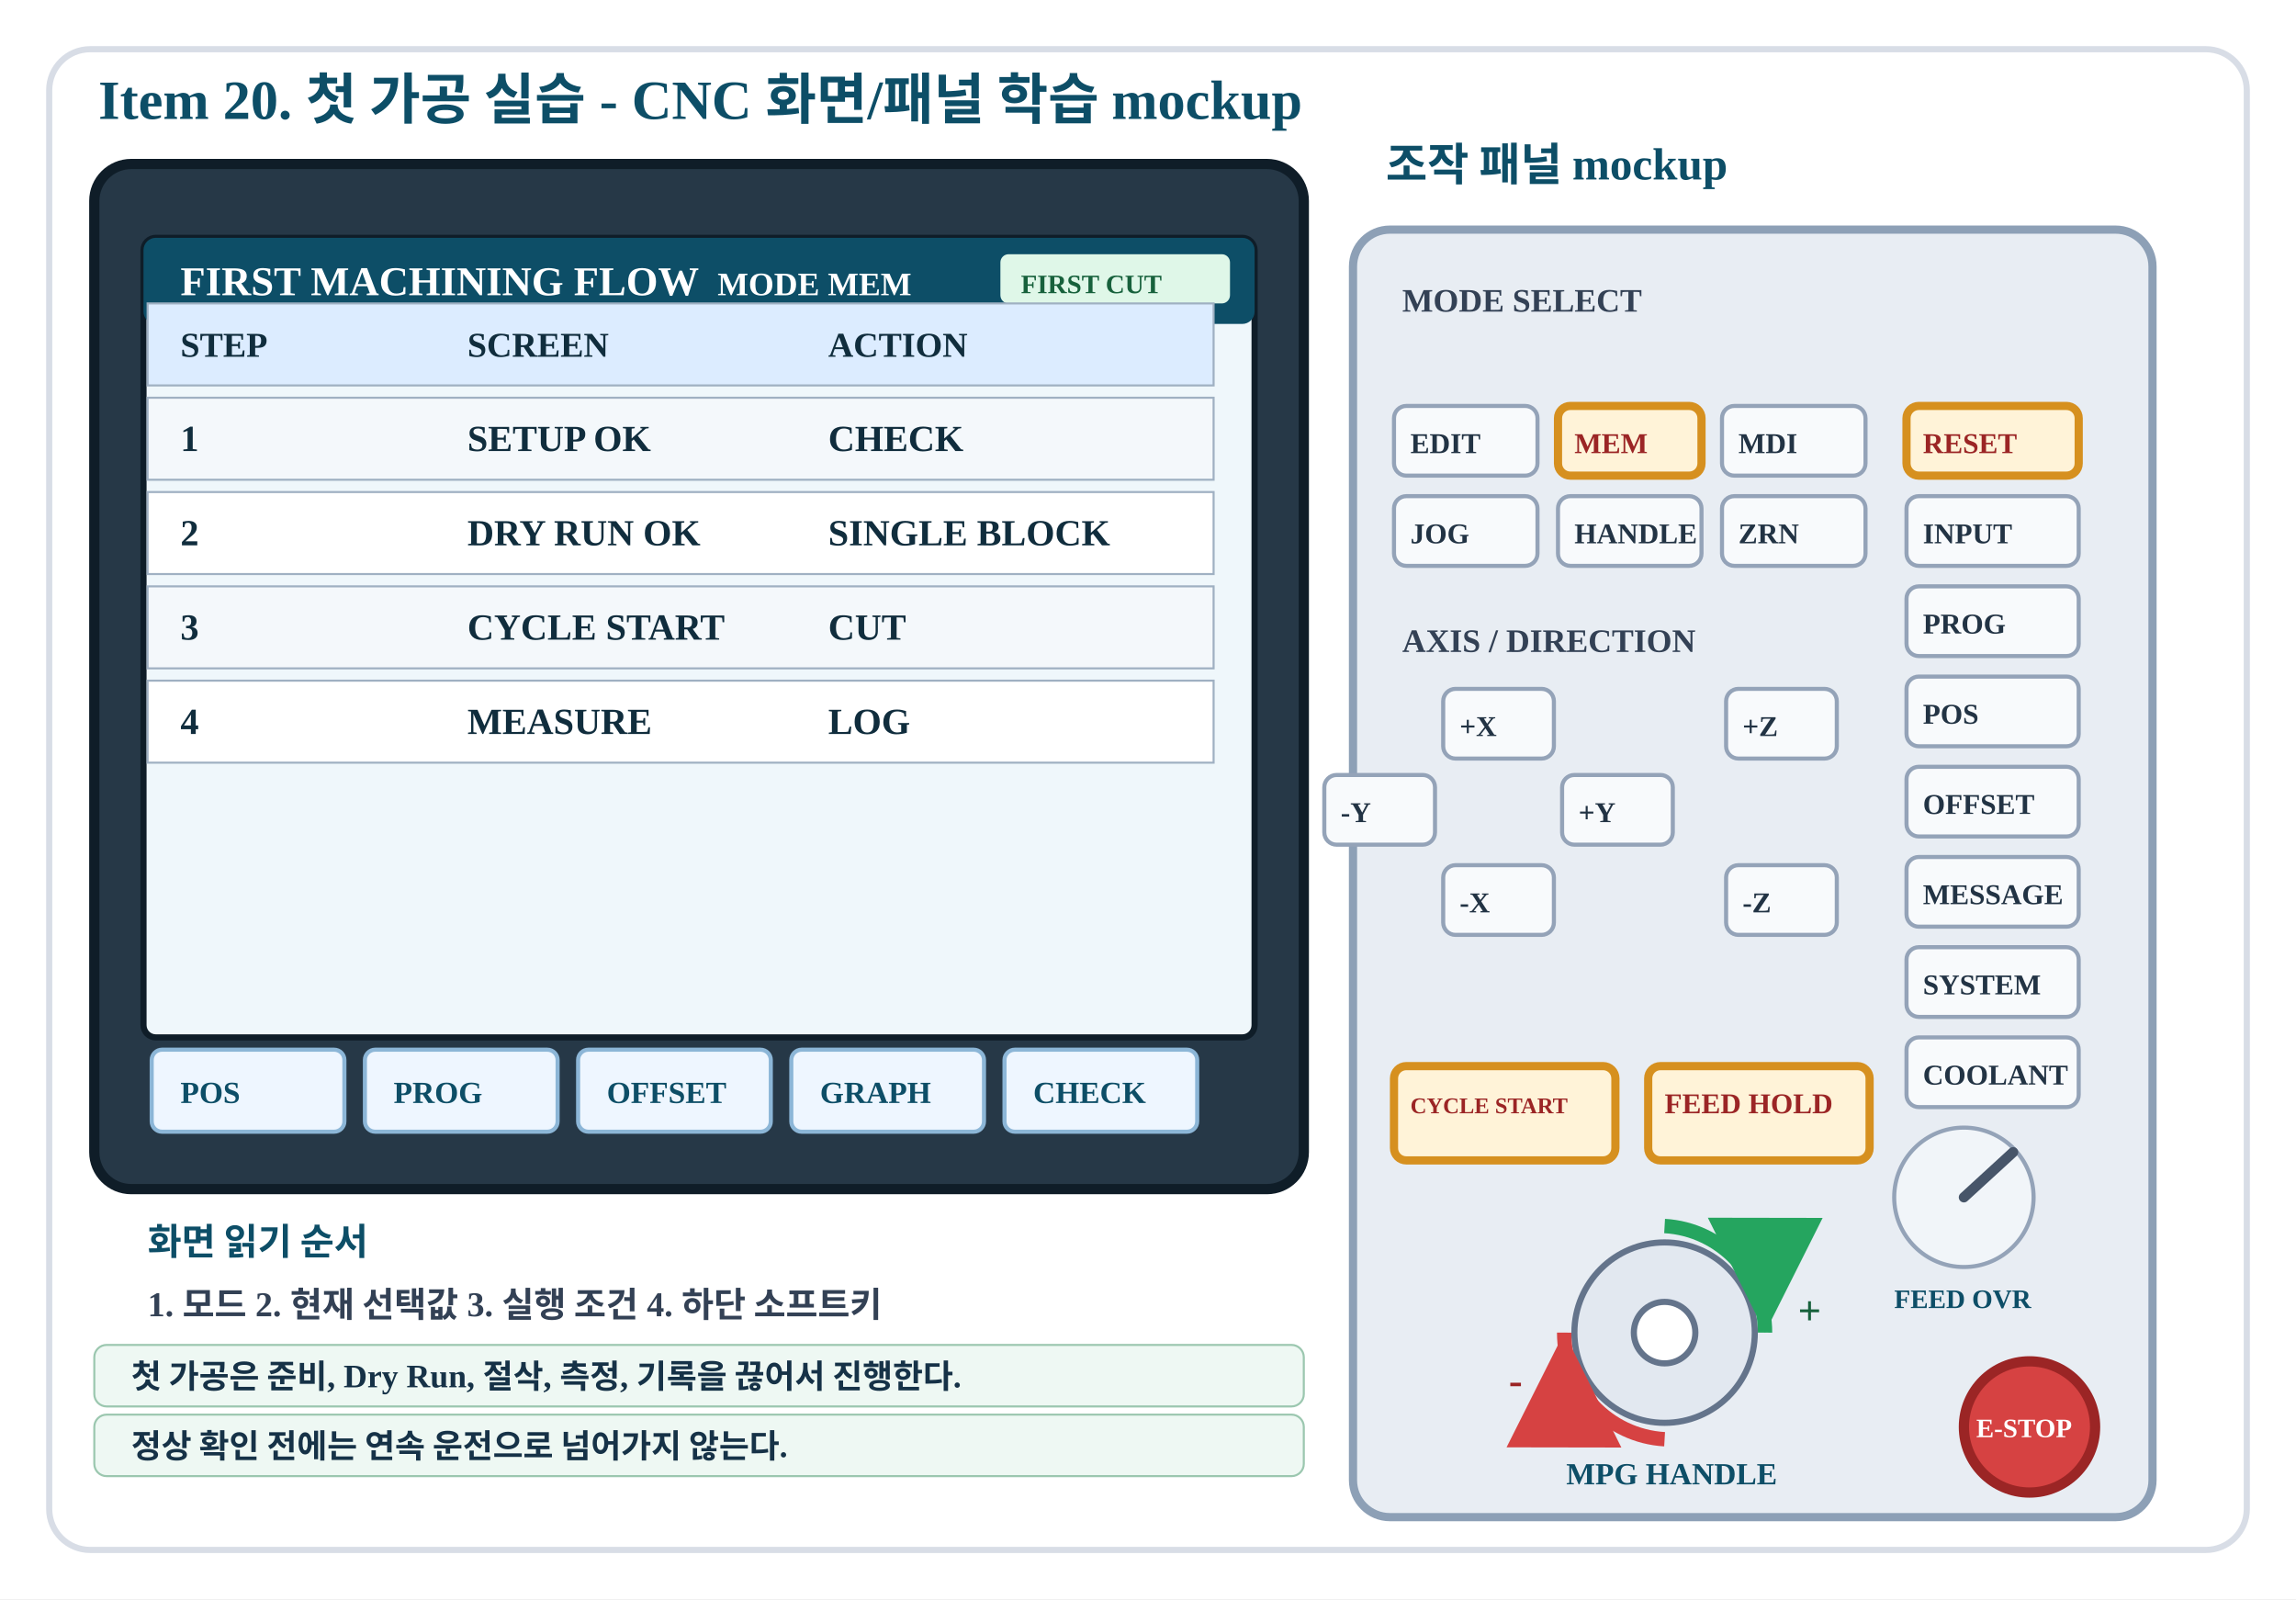
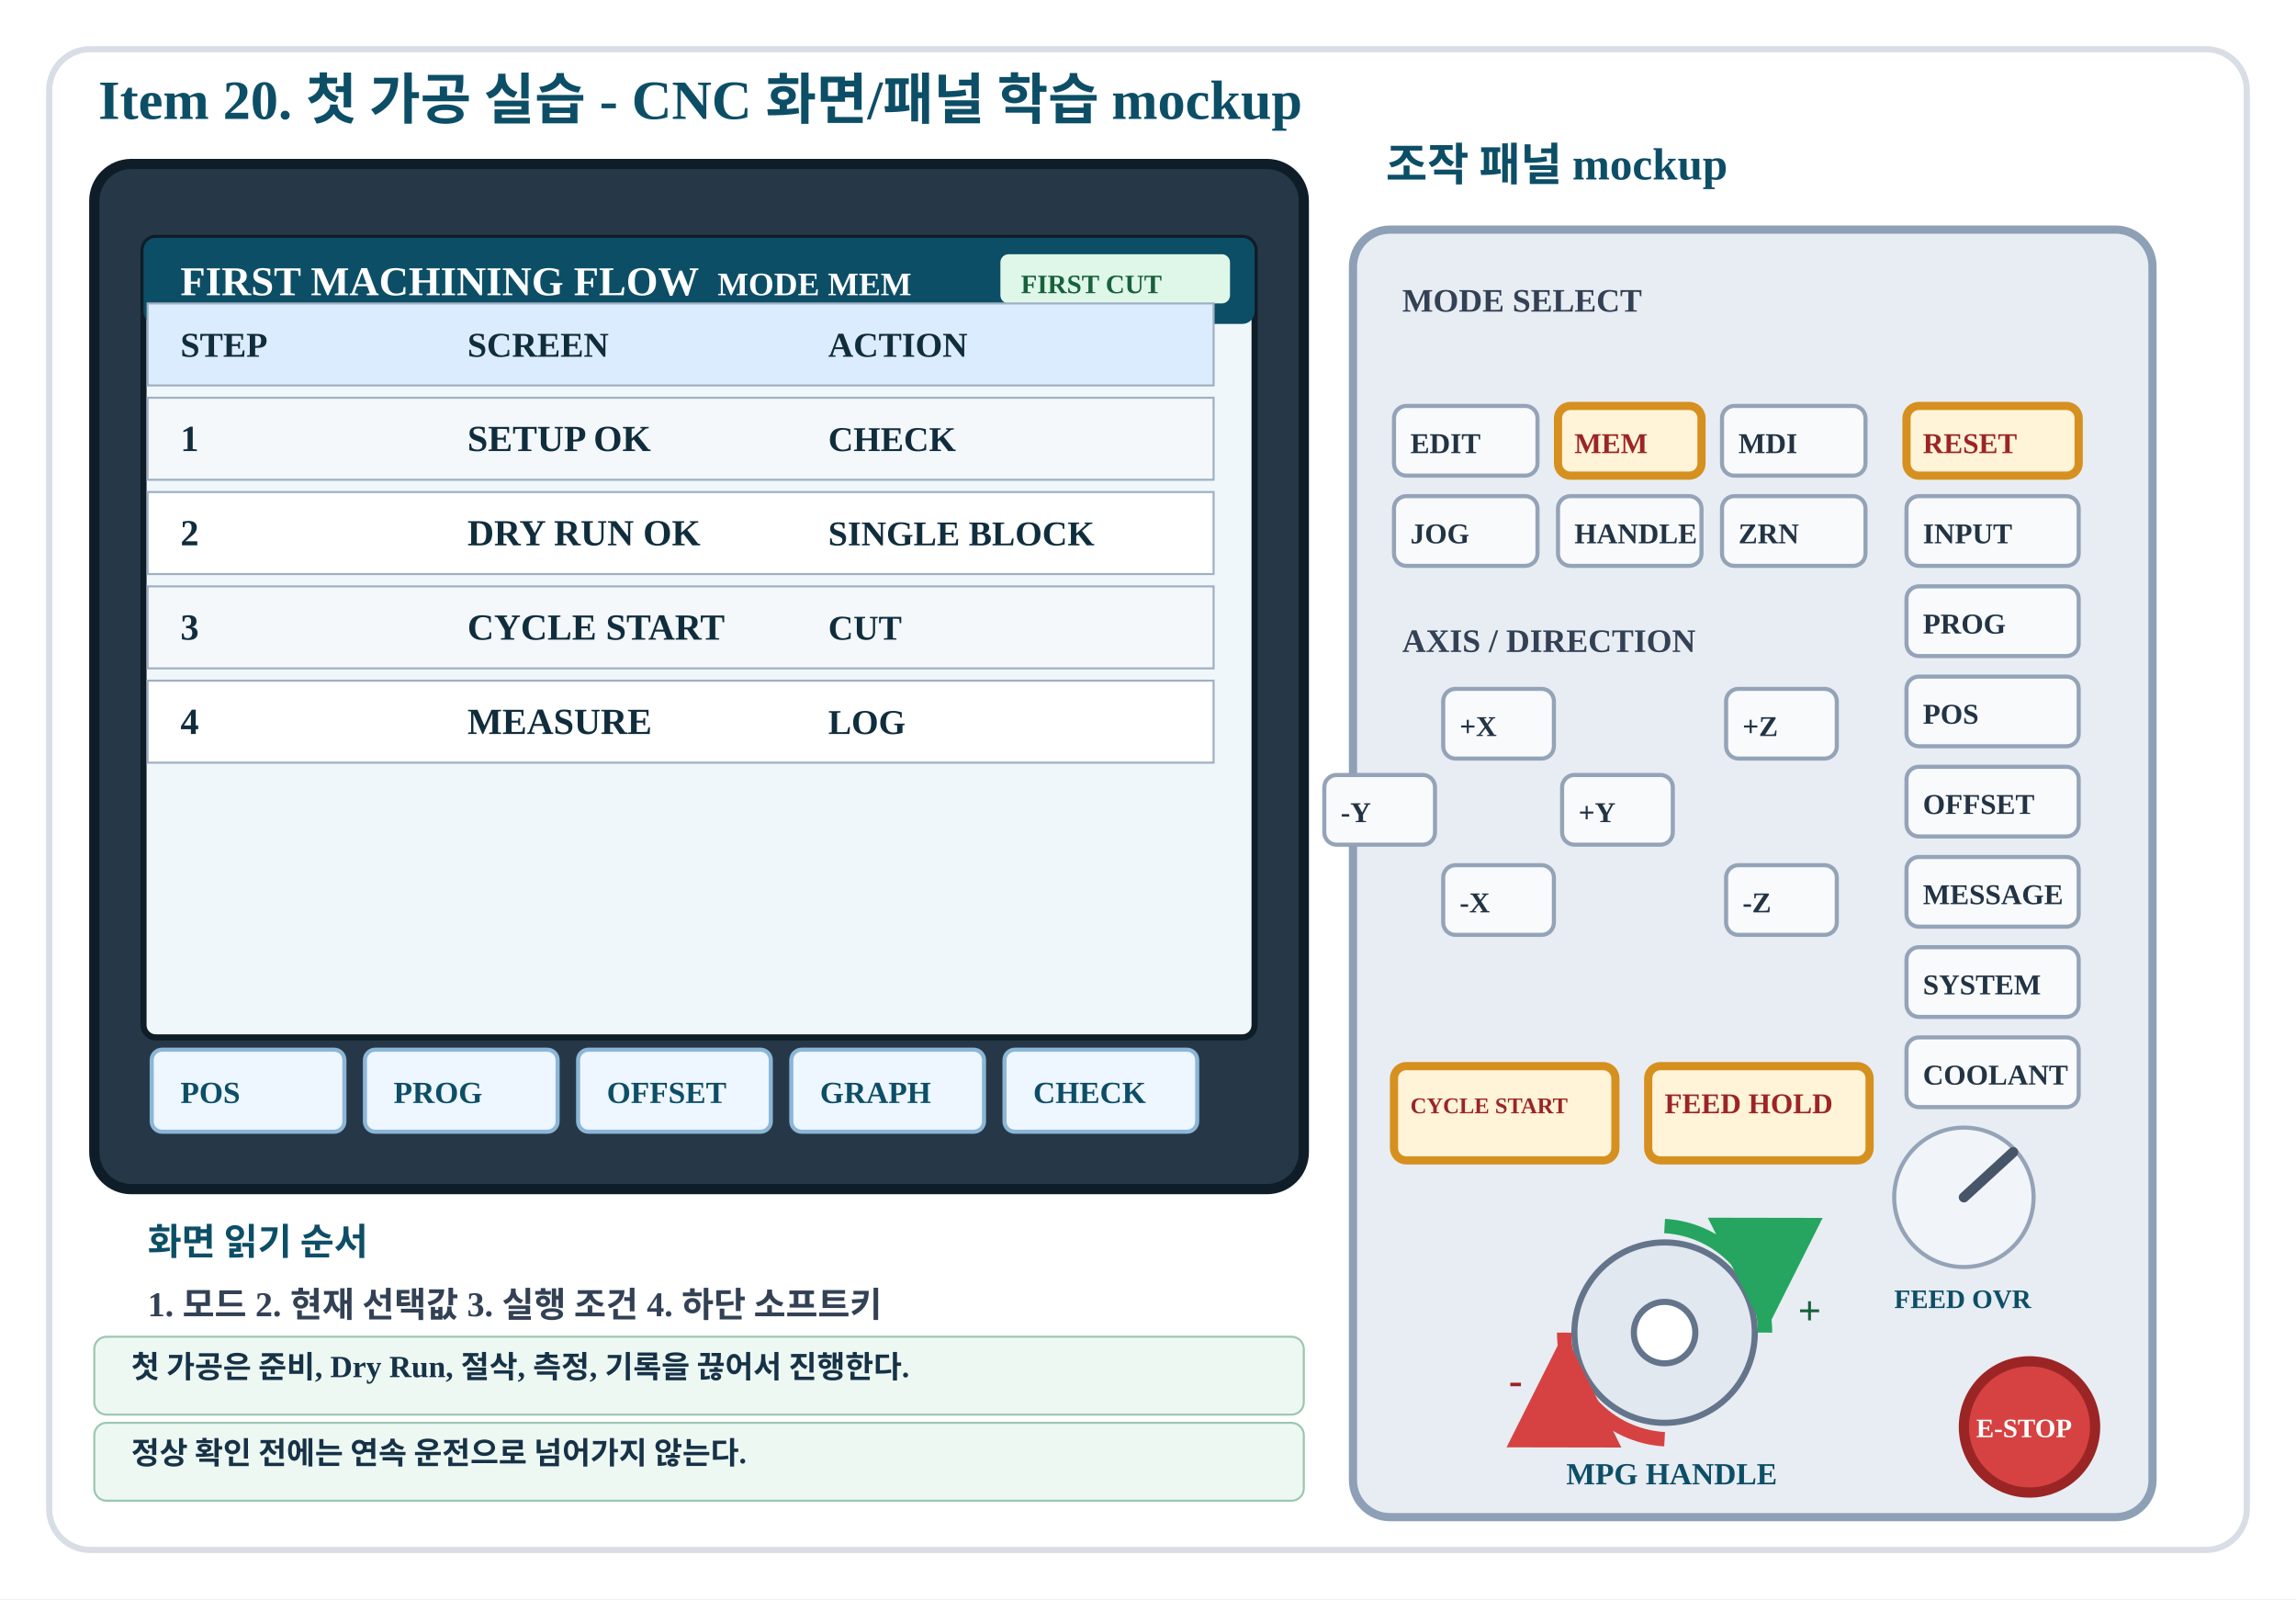
<svg xmlns="http://www.w3.org/2000/svg" width="1120" height="780" viewBox="0 0 1120 780" role="img" aria-labelledby="title desc">
  <defs>
    <marker id="arrow-red" markerWidth="12" markerHeight="12" refX="10" refY="6" orient="auto">
      <path d="M2,2 L10,6 L2,10 Z" fill="#d64242" />
    </marker>
    <marker id="arrow-green" markerWidth="12" markerHeight="12" refX="10" refY="6" orient="auto">
      <path d="M2,2 L10,6 L2,10 Z" fill="#25a55f" />
    </marker>
  </defs>
  <rect width="1120" height="780" fill="#ffffff" />
  <rect x="24" y="24" width="1072" height="732" rx="20" fill="#ffffff" stroke="#d8dde6" stroke-width="3" />
  <text x="48" y="58" font-size="27" font-weight="800" fill="#0d4e67">Item 20. 첫 가공 실습 - CNC 화면/패널 학습 mockup</text>
  <g>
    <rect x="46" y="80" width="590" height="500" rx="18" fill="#263847" stroke="#0f1d28" stroke-width="5" />
    <rect x="70" y="116" width="542" height="390" rx="6" fill="#eff7fb" stroke="#0f1d28" stroke-width="3" />
    <rect x="70" y="116" width="542" height="42" rx="6" fill="#0d4e67" stroke="#0d4e67" stroke-width="0" />
    <text x="88" y="144" font-size="20" font-weight="800" fill="#ffffff">FIRST MACHINING FLOW</text>
    <text x="350" y="144" font-size="16" font-weight="800" fill="#ffffff">MODE MEM</text>
    <rect x="488" y="124" width="112" height="24" rx="4" fill="#dff7e8" stroke="none" stroke-width="0" />
    <text x="498" y="143" font-size="13" font-weight="800" fill="#17613c">FIRST CUT</text>
    <rect x="72" y="148" width="520" height="40" rx="0" fill="#dcecff" stroke="#9fb0c2" stroke-width="1" />
    <text x="88" y="174" font-size="17" font-weight="800" fill="#102d3d">STEP</text>
    <text x="228" y="174" font-size="17" font-weight="800" fill="#102d3d">SCREEN</text>
-     <text x="404" y="174" font-size="17" font-weight="800" fill="#102d3d">ACTION</text>
+     <text x="404" y="174" font-size="17" font-weight="800" fill="#102d3d">
+       <tspan x="404" dy="0">ACTION</tspan>
+     </text>
    <rect x="72" y="194" width="520" height="40" rx="0" fill="#f4f8fb" stroke="#9fb0c2" stroke-width="1" />
    <text x="88" y="220" font-size="18" font-weight="600" fill="#102d3d">1</text>
    <text x="228" y="220" font-size="18" font-weight="600" fill="#102d3d">SETUP OK</text>
-     <text x="404" y="220" font-size="18" font-weight="600" fill="#102d3d">CHECK</text>
+     <text x="404" y="220" font-size="17" font-weight="600" fill="#102d3d">
+       <tspan x="404" dy="0">CHECK</tspan>
+     </text>
    <rect x="72" y="240" width="520" height="40" rx="0" fill="#ffffff" stroke="#9fb0c2" stroke-width="1" />
    <text x="88" y="266" font-size="18" font-weight="600" fill="#102d3d">2</text>
    <text x="228" y="266" font-size="18" font-weight="600" fill="#102d3d">DRY RUN OK</text>
-     <text x="404" y="266" font-size="18" font-weight="600" fill="#102d3d">SINGLE BLOCK</text>
+     <text x="404" y="266" font-size="17" font-weight="600" fill="#102d3d">
+       <tspan x="404" dy="0">SINGLE BLOCK</tspan>
+     </text>
    <rect x="72" y="286" width="520" height="40" rx="0" fill="#f4f8fb" stroke="#9fb0c2" stroke-width="1" />
    <text x="88" y="312" font-size="18" font-weight="600" fill="#102d3d">3</text>
    <text x="228" y="312" font-size="18" font-weight="600" fill="#102d3d">CYCLE START</text>
-     <text x="404" y="312" font-size="18" font-weight="600" fill="#102d3d">CUT</text>
+     <text x="404" y="312" font-size="17" font-weight="600" fill="#102d3d">
+       <tspan x="404" dy="0">CUT</tspan>
+     </text>
    <rect x="72" y="332" width="520" height="40" rx="0" fill="#ffffff" stroke="#9fb0c2" stroke-width="1" />
    <text x="88" y="358" font-size="18" font-weight="600" fill="#102d3d">4</text>
    <text x="228" y="358" font-size="18" font-weight="600" fill="#102d3d">MEASURE</text>
-     <text x="404" y="358" font-size="18" font-weight="600" fill="#102d3d">LOG</text>
+     <text x="404" y="358" font-size="17" font-weight="600" fill="#102d3d">
+       <tspan x="404" dy="0">LOG</tspan>
+     </text>
    <rect x="74" y="512" width="94" height="40" rx="5" fill="#eef6ff" stroke="#8cb6d7" stroke-width="2" />
    <text x="88" y="538" font-size="15" font-weight="800" fill="#0d4e67">POS</text>
    <rect x="178" y="512" width="94" height="40" rx="5" fill="#eef6ff" stroke="#8cb6d7" stroke-width="2" />
    <text x="192" y="538" font-size="15" font-weight="800" fill="#0d4e67">PROG</text>
    <rect x="282" y="512" width="94" height="40" rx="5" fill="#eef6ff" stroke="#8cb6d7" stroke-width="2" />
    <text x="296" y="538" font-size="15" font-weight="800" fill="#0d4e67">OFFSET</text>
    <rect x="386" y="512" width="94" height="40" rx="5" fill="#eef6ff" stroke="#8cb6d7" stroke-width="2" />
    <text x="400" y="538" font-size="15" font-weight="800" fill="#0d4e67">GRAPH</text>
    <rect x="490" y="512" width="94" height="40" rx="5" fill="#eef6ff" stroke="#8cb6d7" stroke-width="2" />
    <text x="504" y="538" font-size="15" font-weight="800" fill="#0d4e67">CHECK</text>
    <text x="72" y="612" font-size="18" font-weight="800" fill="#0d4e67">화면 읽기 순서</text>
    <text x="72" y="642" font-size="17" font-weight="700" fill="#334155">1. 모드  2. 현재 선택값  3. 실행 조건  4. 하단 소프트키</text>
  </g>
  <g>
    <text x="676" y="88" font-size="22" font-weight="800" fill="#0d4e67">조작 패널 mockup</text>
    <rect x="660" y="112" width="390" height="628" rx="18" fill="#e8edf3" stroke="#8da0b6" stroke-width="4" />
    <text x="684" y="152" font-size="16" font-weight="800" fill="#334155">MODE SELECT</text>
    <rect x="680" y="198" width="70" height="34" rx="6" fill="#f8fafc" stroke="#94a3b8" stroke-width="2" />
    <text x="688" y="221" font-size="14" font-weight="800" fill="#223344">EDIT</text>
    <rect x="760" y="198" width="70" height="34" rx="6" fill="#fff3d8" stroke="#d6901f" stroke-width="4" />
    <text x="768" y="221" font-size="14" font-weight="800" fill="#9b2525">MEM</text>
    <rect x="840" y="198" width="70" height="34" rx="6" fill="#f8fafc" stroke="#94a3b8" stroke-width="2" />
    <text x="848" y="221" font-size="14" font-weight="800" fill="#223344">MDI</text>
    <rect x="680" y="242" width="70" height="34" rx="6" fill="#f8fafc" stroke="#94a3b8" stroke-width="2" />
    <text x="688" y="265" font-size="14" font-weight="800" fill="#223344">JOG</text>
    <rect x="760" y="242" width="70" height="34" rx="6" fill="#f8fafc" stroke="#94a3b8" stroke-width="2" />
    <text x="768" y="265" font-size="14" font-weight="800" fill="#223344">HANDLE</text>
    <rect x="840" y="242" width="70" height="34" rx="6" fill="#f8fafc" stroke="#94a3b8" stroke-width="2" />
    <text x="848" y="265" font-size="14" font-weight="800" fill="#223344">ZRN</text>
    <rect x="704" y="336" width="54" height="34" rx="6" fill="#f8fafc" stroke="#94a3b8" stroke-width="2" />
    <text x="712" y="359" font-size="14" font-weight="800" fill="#223344">+X</text>
    <rect x="704" y="422" width="54" height="34" rx="6" fill="#f8fafc" stroke="#94a3b8" stroke-width="2" />
    <text x="712" y="445" font-size="14" font-weight="800" fill="#223344">-X</text>
    <rect x="762" y="378" width="54" height="34" rx="6" fill="#f8fafc" stroke="#94a3b8" stroke-width="2" />
    <text x="770" y="401" font-size="14" font-weight="800" fill="#223344">+Y</text>
    <rect x="646" y="378" width="54" height="34" rx="6" fill="#f8fafc" stroke="#94a3b8" stroke-width="2" />
    <text x="654" y="401" font-size="14" font-weight="800" fill="#223344">-Y</text>
    <rect x="842" y="336" width="54" height="34" rx="6" fill="#f8fafc" stroke="#94a3b8" stroke-width="2" />
    <text x="850" y="359" font-size="14" font-weight="800" fill="#223344">+Z</text>
    <rect x="842" y="422" width="54" height="34" rx="6" fill="#f8fafc" stroke="#94a3b8" stroke-width="2" />
    <text x="850" y="445" font-size="14" font-weight="800" fill="#223344">-Z</text>
    <rect x="680" y="520" width="108" height="46" rx="6" fill="#fff3d8" stroke="#d6901f" stroke-width="4" />
    <text x="688" y="543" font-size="11" font-weight="800" fill="#9b2525">CYCLE START</text>
    <rect x="804" y="520" width="108" height="46" rx="6" fill="#fff3d8" stroke="#d6901f" stroke-width="4" />
    <text x="812" y="543" font-size="14" font-weight="800" fill="#9b2525">FEED HOLD</text>
    <rect x="930" y="198" width="84" height="34" rx="6" fill="#fff3d8" stroke="#d6901f" stroke-width="4" />
    <text x="938" y="221" font-size="14" font-weight="800" fill="#9b2525">RESET</text>
    <rect x="930" y="242" width="84" height="34" rx="6" fill="#f8fafc" stroke="#94a3b8" stroke-width="2" />
    <text x="938" y="265" font-size="14" font-weight="800" fill="#223344">INPUT</text>
    <rect x="930" y="286" width="84" height="34" rx="6" fill="#f8fafc" stroke="#94a3b8" stroke-width="2" />
    <text x="938" y="309" font-size="14" font-weight="800" fill="#223344">PROG</text>
    <rect x="930" y="330" width="84" height="34" rx="6" fill="#f8fafc" stroke="#94a3b8" stroke-width="2" />
    <text x="938" y="353" font-size="14" font-weight="800" fill="#223344">POS</text>
    <rect x="930" y="374" width="84" height="34" rx="6" fill="#f8fafc" stroke="#94a3b8" stroke-width="2" />
    <text x="938" y="397" font-size="14" font-weight="800" fill="#223344">OFFSET</text>
    <rect x="930" y="418" width="84" height="34" rx="6" fill="#f8fafc" stroke="#94a3b8" stroke-width="2" />
    <text x="938" y="441" font-size="14" font-weight="800" fill="#223344">MESSAGE</text>
    <rect x="930" y="462" width="84" height="34" rx="6" fill="#f8fafc" stroke="#94a3b8" stroke-width="2" />
    <text x="938" y="485" font-size="14" font-weight="800" fill="#223344">SYSTEM</text>
    <rect x="930" y="506" width="84" height="34" rx="6" fill="#f8fafc" stroke="#94a3b8" stroke-width="2" />
    <text x="938" y="529" font-size="14" font-weight="800" fill="#223344">COOLANT</text>
    <text x="684" y="318" font-size="16" font-weight="800" fill="#334155">AXIS / DIRECTION</text>
    <g>
      <circle cx="958" cy="584" r="34" fill="#f1f5f9" stroke="#94a3b8" stroke-width="2" />
      <line x1="958" y1="584" x2="982" y2="562" stroke="#475569" stroke-width="5" stroke-linecap="round" />
      <text x="924" y="638" font-size="13" font-weight="800" fill="#0d4e67">FEED OVR</text>
    </g>
    <g>
      <circle cx="812" cy="650" r="44" fill="#e2e8f0" stroke="#64748b" stroke-width="3" />
      <circle cx="812" cy="650" r="15" fill="#ffffff" stroke="#64748b" stroke-width="3" />
      <path d="M812 598 A52 52 0 0 1 861 650" fill="none" stroke="#25a55f" stroke-width="7" marker-end="url(#arrow-green)" />
      <path d="M812 702 A52 52 0 0 1 763 650" fill="none" stroke="#d64242" stroke-width="7" marker-end="url(#arrow-red)" />
      <text x="877" y="646" font-size="20" font-weight="800" fill="#17613c">+</text>
      <text x="736" y="680" font-size="20" font-weight="800" fill="#9b2525">-</text>
      <text x="764" y="724" font-size="15" font-weight="800" fill="#0d4e67">MPG HANDLE</text>
    </g>
    <circle cx="990" cy="696" r="32" fill="#d64242" stroke="#9b2525" stroke-width="5" />
    <text x="964" y="701" font-size="13" font-weight="800" fill="#ffffff">E-STOP</text>
  </g>
-   <rect x="46" y="656" width="590" height="30" rx="6" fill="#eef8f3" stroke="#9bc7af" stroke-width="1" />
-   <text x="64" y="677" font-size="16" font-weight="700" fill="#163247">첫 가공은 준비, Dry Run, 절삭, 측정, 기록을 끊어서 진행한다.</text>
-   <rect x="46" y="690" width="590" height="30" rx="6" fill="#eef8f3" stroke="#9bc7af" stroke-width="1" />
-   <text x="64" y="711" font-size="16" font-weight="700" fill="#163247">정상 확인 전에는 연속 운전으로 넘어가지 않는다.</text>
+   <rect x="46" y="652" width="590" height="38" rx="6" fill="#eef8f3" stroke="#9bc7af" stroke-width="1" />
+   <text x="64" y="672" font-size="15" font-weight="700" fill="#163247">
+     <tspan x="64" dy="0">첫 가공은 준비, Dry Run, 절삭, 측정, 기록을 끊어서 진행한다.</tspan>
+   </text>
+   <rect x="46" y="694" width="590" height="38" rx="6" fill="#eef8f3" stroke="#9bc7af" stroke-width="1" />
+   <text x="64" y="714" font-size="15" font-weight="700" fill="#163247">
+     <tspan x="64" dy="0">정상 확인 전에는 연속 운전으로 넘어가지 않는다.</tspan>
+   </text>
</svg>
